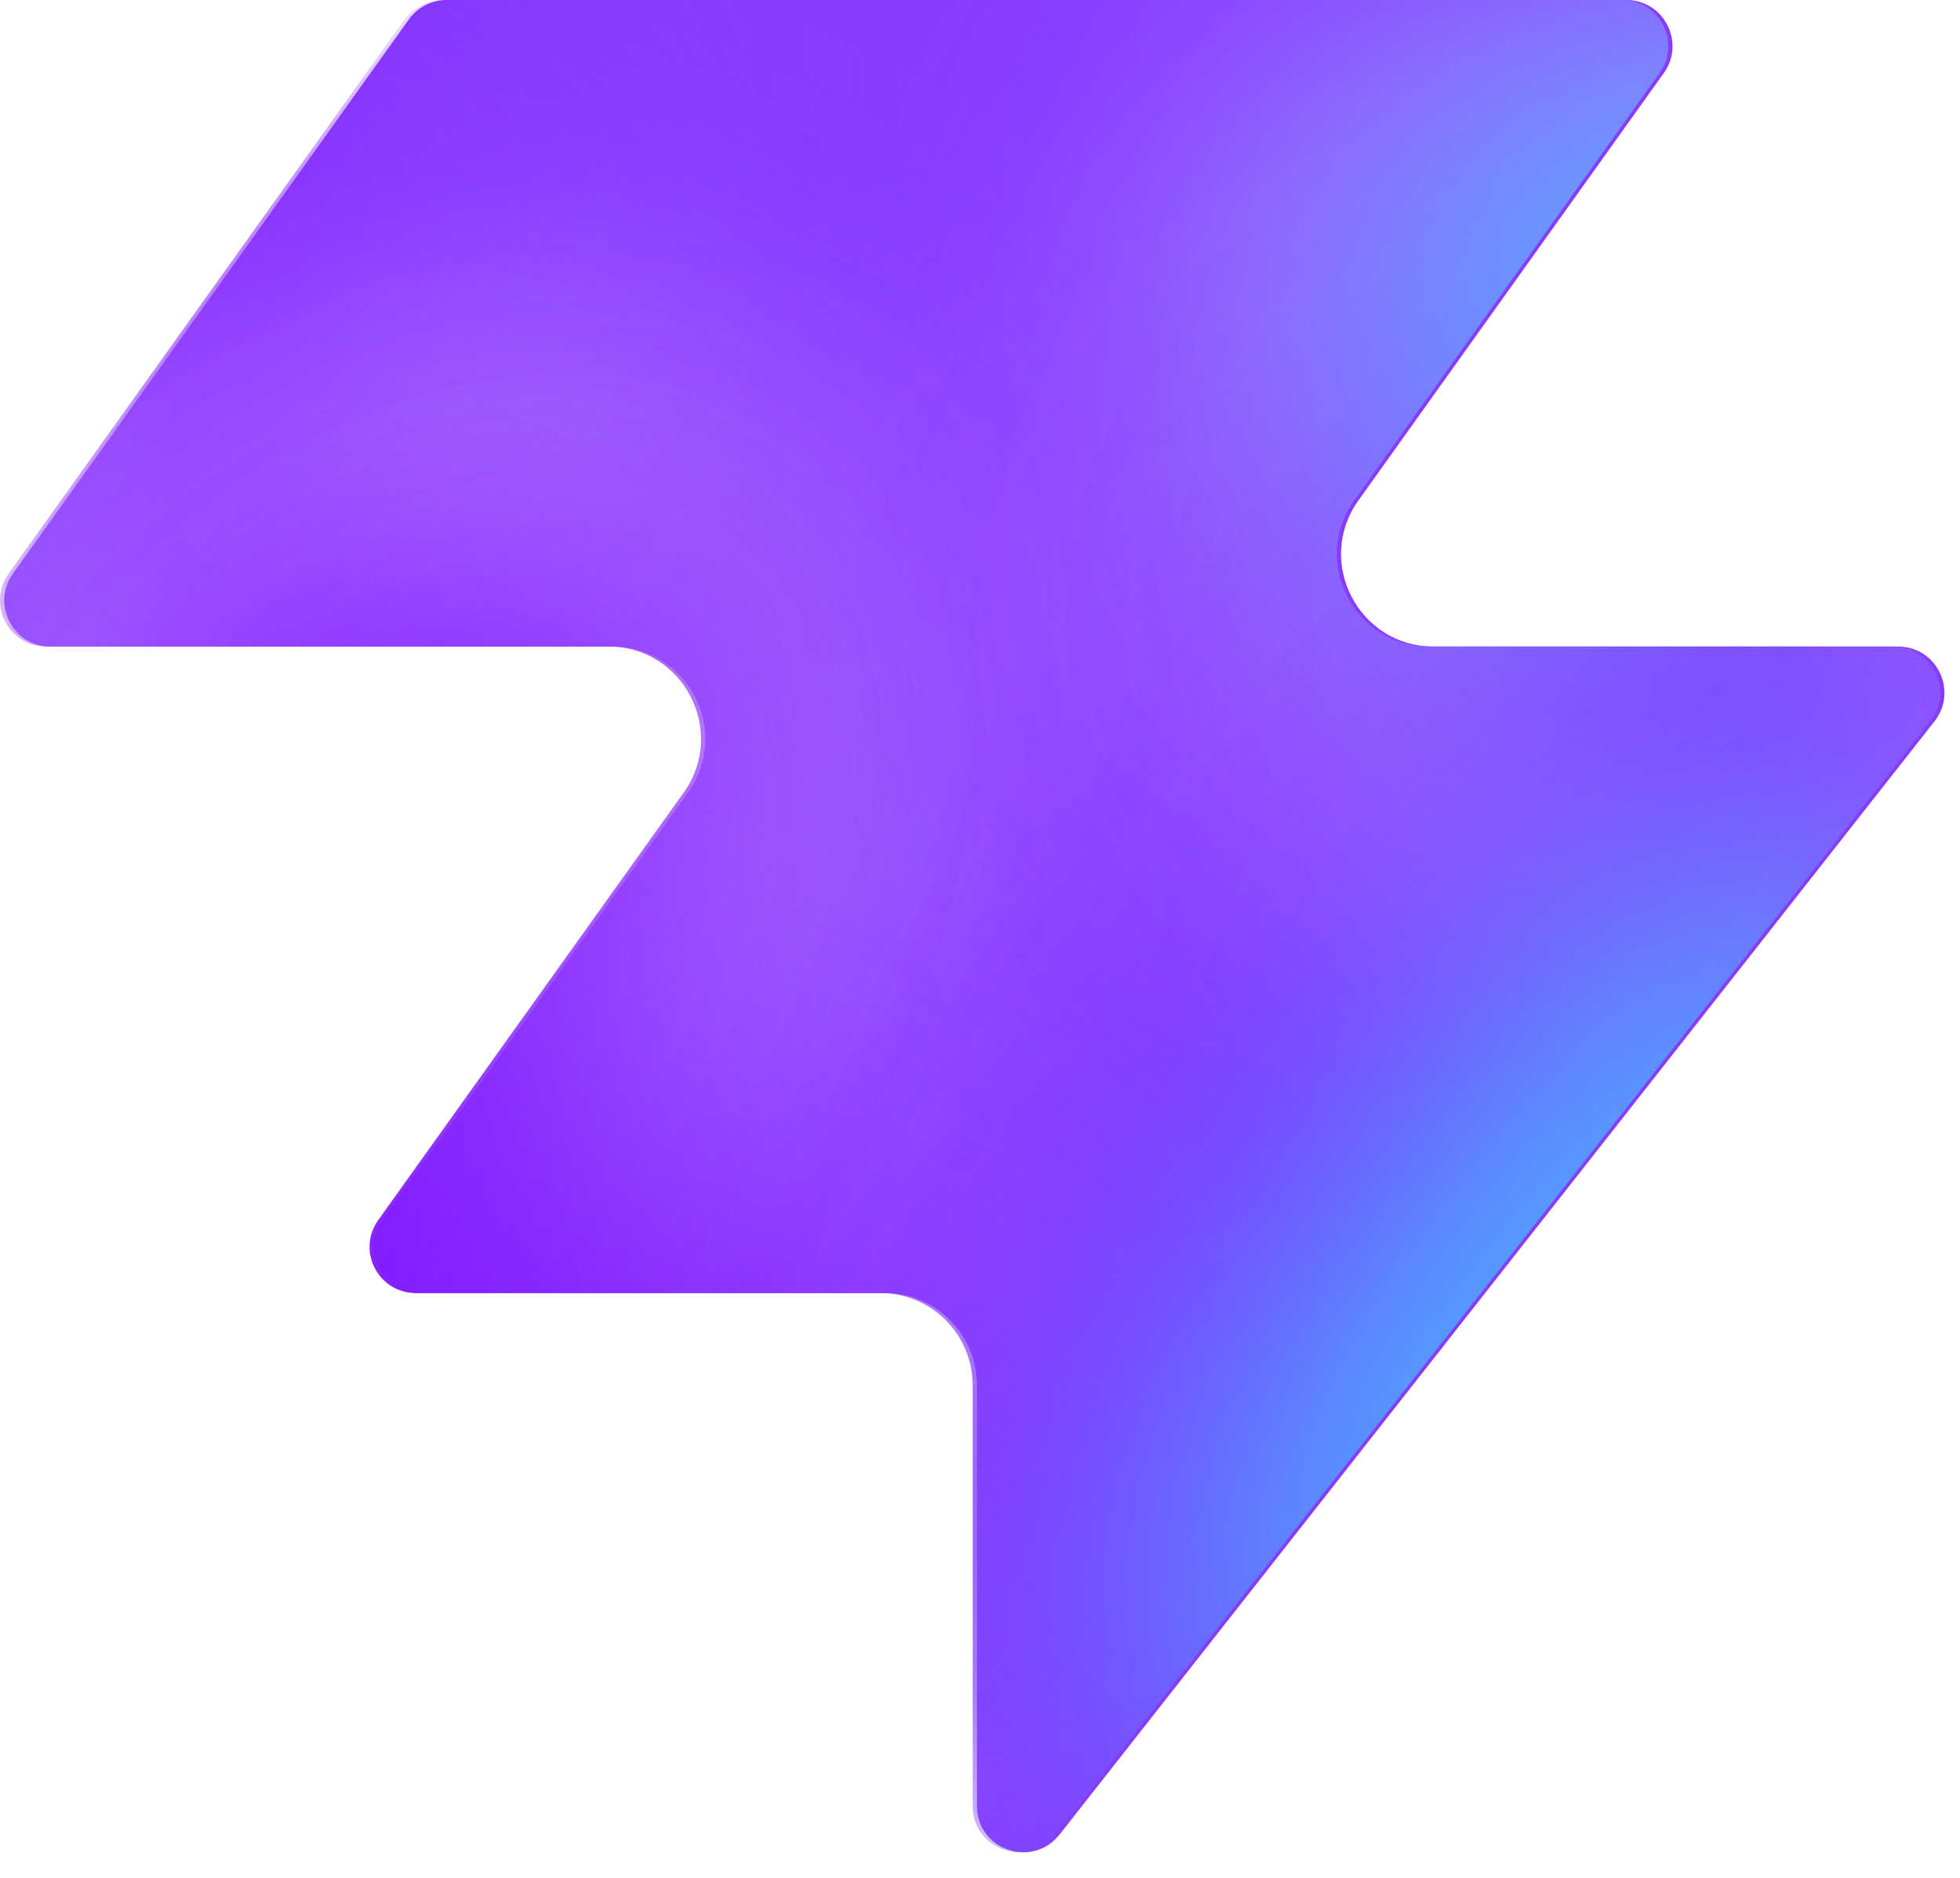
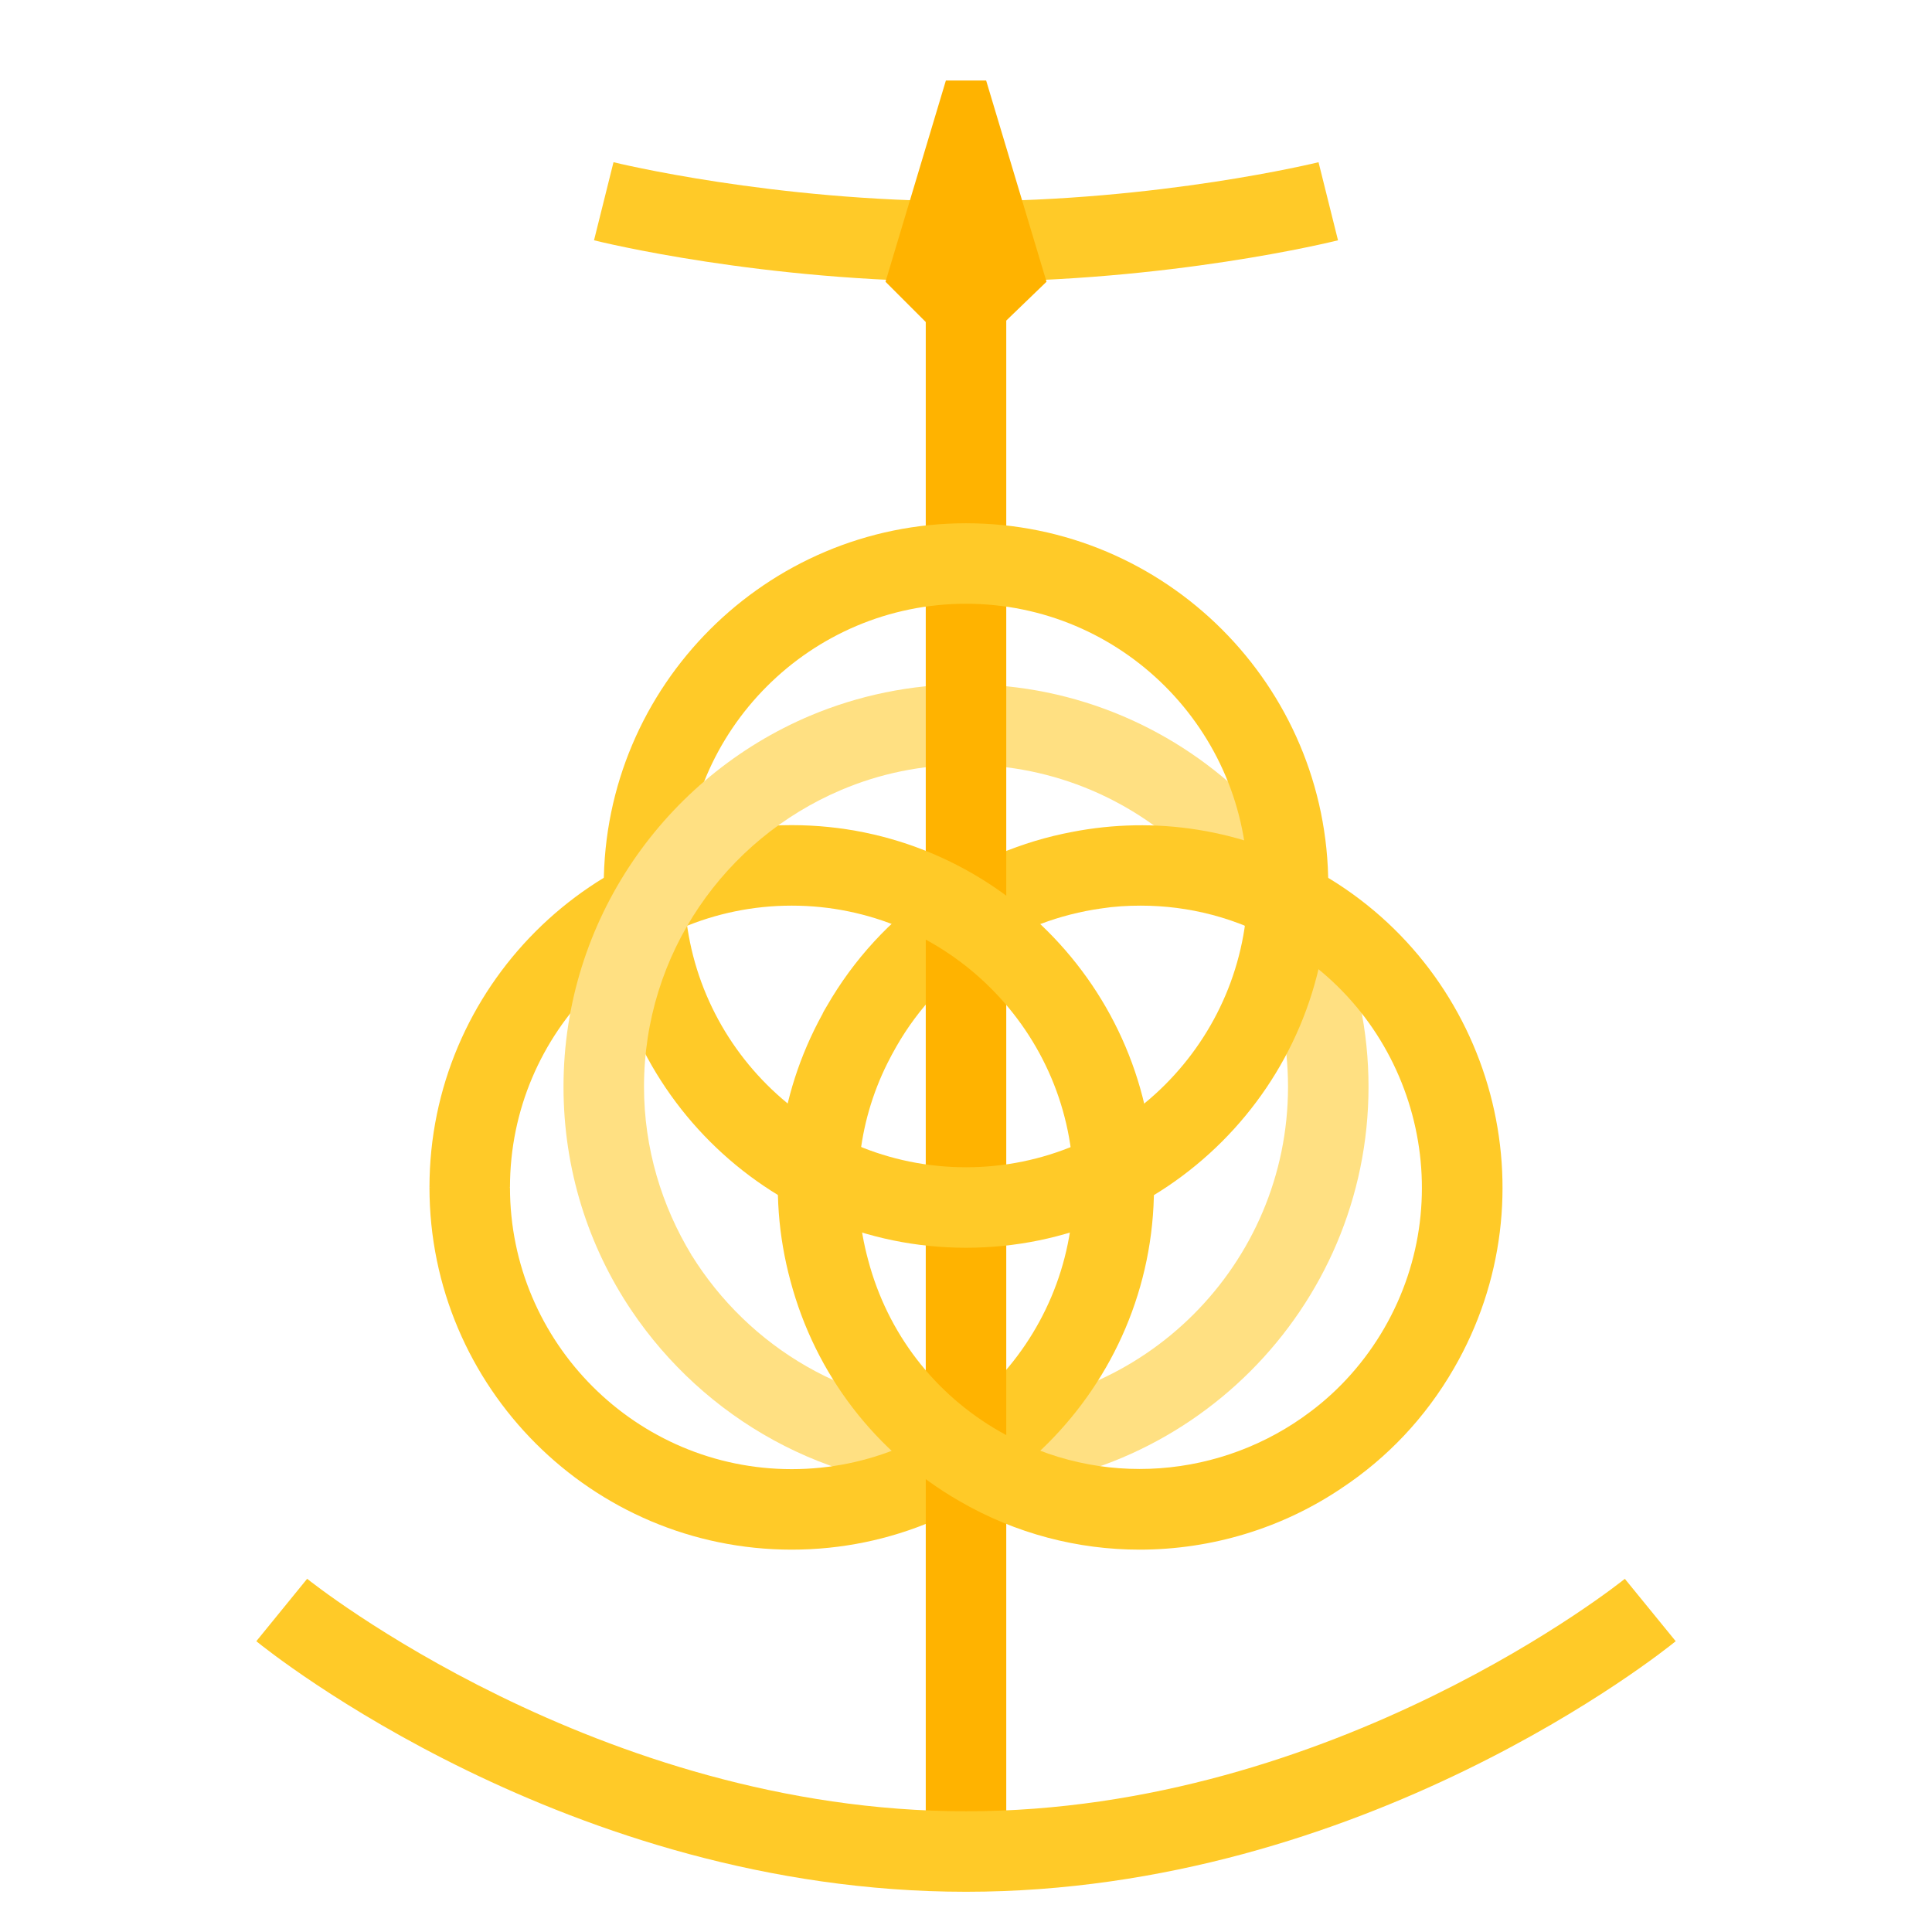
- <svg xmlns="http://www.w3.org/2000/svg" width="48" height="46" fill="none" viewBox="0 0 48 46">
-   <path fill="#863bff" d="M25.946 44.938c-.664.845-2.021.375-2.021-.698V33.937a2.26 2.26 0 0 0-2.262-2.262H10.287c-.92 0-1.456-1.04-.92-1.788l7.48-10.471c1.07-1.497 0-3.578-1.842-3.578H1.237c-.92 0-1.456-1.04-.92-1.788L10.013.474c.214-.297.556-.474.92-.474h28.894c.92 0 1.456 1.04.92 1.788l-7.48 10.471c-1.07 1.498 0 3.579 1.842 3.579h11.377c.943 0 1.473 1.088.89 1.83L25.947 44.94z" style="fill:#863bff;fill:color(display-p3 .525 .23 1);fill-opacity:1" />
-   <mask id="a" width="48" height="46" x="0" y="0" maskUnits="userSpaceOnUse" style="mask-type:alpha">
-     <path fill="#000" d="M25.842 44.938c-.664.844-2.021.375-2.021-.698V33.937a2.26 2.26 0 0 0-2.262-2.262H10.183c-.92 0-1.456-1.04-.92-1.788l7.48-10.471c1.07-1.498 0-3.579-1.842-3.579H1.133c-.92 0-1.456-1.04-.92-1.787L9.91.473c.214-.297.556-.474.92-.474h28.894c.92 0 1.456 1.04.92 1.788l-7.48 10.471c-1.07 1.498 0 3.578 1.842 3.578h11.377c.943 0 1.473 1.088.89 1.832L25.843 44.94z" style="fill:#000;fill-opacity:1" />
-   </mask>
-   <g mask="url(#a)">
-     <g filter="url(#b)">
-       <ellipse cx="5.508" cy="14.704" fill="#ede6ff" rx="5.508" ry="14.704" style="fill:#ede6ff;fill:color(display-p3 .927 .903 1);fill-opacity:1" transform="matrix(.00324 1 1 -.00324 -4.47 31.516)" />
-     </g>
-     <g filter="url(#c)">
-       <ellipse cx="10.399" cy="29.851" fill="#ede6ff" rx="10.399" ry="29.851" style="fill:#ede6ff;fill:color(display-p3 .927 .903 1);fill-opacity:1" transform="matrix(.00324 1 1 -.00324 -39.328 7.883)" />
-     </g>
-     <g filter="url(#d)">
-       <ellipse cx="5.508" cy="30.487" fill="#7e14ff" rx="5.508" ry="30.487" style="fill:#7e14ff;fill:color(display-p3 .492 .077 1);fill-opacity:1" transform="rotate(89.814 -25.913 -14.639)scale(1 -1)" />
-     </g>
-     <g filter="url(#e)">
-       <ellipse cx="5.508" cy="30.599" fill="#7e14ff" rx="5.508" ry="30.599" style="fill:#7e14ff;fill:color(display-p3 .492 .077 1);fill-opacity:1" transform="rotate(89.814 -32.644 -3.334)scale(1 -1)" />
-     </g>
-     <g filter="url(#f)">
-       <ellipse cx="5.508" cy="30.599" fill="#7e14ff" rx="5.508" ry="30.599" style="fill:#7e14ff;fill:color(display-p3 .492 .077 1);fill-opacity:1" transform="matrix(.00324 1 1 -.00324 -34.34 30.47)" />
-     </g>
-     <g filter="url(#g)">
-       <ellipse cx="14.072" cy="22.078" fill="#ede6ff" rx="14.072" ry="22.078" style="fill:#ede6ff;fill:color(display-p3 .927 .903 1);fill-opacity:1" transform="rotate(93.35 24.506 48.493)scale(-1 1)" />
-     </g>
-     <g filter="url(#h)">
-       <ellipse cx="3.47" cy="21.501" fill="#7e14ff" rx="3.47" ry="21.501" style="fill:#7e14ff;fill:color(display-p3 .492 .077 1);fill-opacity:1" transform="rotate(89.009 28.708 47.59)scale(-1 1)" />
-     </g>
-     <g filter="url(#i)">
-       <ellipse cx="3.47" cy="21.501" fill="#7e14ff" rx="3.47" ry="21.501" style="fill:#7e14ff;fill:color(display-p3 .492 .077 1);fill-opacity:1" transform="rotate(89.009 28.708 47.59)scale(-1 1)" />
-     </g>
-     <g filter="url(#j)">
-       <ellipse cx=".387" cy="8.972" fill="#7e14ff" rx="4.407" ry="29.108" style="fill:#7e14ff;fill:color(display-p3 .492 .077 1);fill-opacity:1" transform="rotate(39.51 .387 8.972)" />
-     </g>
-     <g filter="url(#k)">
-       <ellipse cx="47.523" cy="-6.092" fill="#7e14ff" rx="4.407" ry="29.108" style="fill:#7e14ff;fill:color(display-p3 .492 .077 1);fill-opacity:1" transform="rotate(37.892 47.523 -6.092)" />
-     </g>
-     <g filter="url(#l)">
-       <ellipse cx="41.412" cy="6.333" fill="#47bfff" rx="5.971" ry="9.665" style="fill:#47bfff;fill:color(display-p3 .28 .748 1);fill-opacity:1" transform="rotate(37.892 41.412 6.333)" />
-     </g>
-     <g filter="url(#m)">
-       <ellipse cx="-1.879" cy="38.332" fill="#7e14ff" rx="4.407" ry="29.108" style="fill:#7e14ff;fill:color(display-p3 .492 .077 1);fill-opacity:1" transform="rotate(37.892 -1.88 38.332)" />
-     </g>
-     <g filter="url(#n)">
-       <ellipse cx="-1.879" cy="38.332" fill="#7e14ff" rx="4.407" ry="29.108" style="fill:#7e14ff;fill:color(display-p3 .492 .077 1);fill-opacity:1" transform="rotate(37.892 -1.88 38.332)" />
-     </g>
-     <g filter="url(#o)">
-       <ellipse cx="35.651" cy="29.907" fill="#7e14ff" rx="4.407" ry="29.108" style="fill:#7e14ff;fill:color(display-p3 .492 .077 1);fill-opacity:1" transform="rotate(37.892 35.651 29.907)" />
-     </g>
-     <g filter="url(#p)">
-       <ellipse cx="38.418" cy="32.4" fill="#47bfff" rx="5.971" ry="15.297" style="fill:#47bfff;fill:color(display-p3 .28 .748 1);fill-opacity:1" transform="rotate(37.892 38.418 32.4)" />
-     </g>
+ <svg xmlns="http://www.w3.org/2000/svg" viewBox="0 0 128 128">
+   <style>
+     .light-icon { display: block; }
+     .dark-icon { display: none; }
+     @media (prefers-color-scheme: dark) {
+       .light-icon { display: none; }
+       .dark-icon { display: block; }
+     }
+   </style>
+   <g class="light-icon" transform="translate(0,0) scale(2.6667)">
+     <path fill="#ffe082" d="M24,17c-1.37,0-2.68,0.28-3.87,0.78l-0.051,1.273l0.811,0.577C21.85,19.22,22.9,19,24,19c4.41,0,8,3.59,8,8s-3.59,8-8,8c-2.88,0-5.4-1.53-6.82-3.82l-1.49,1.38C17.49,35.23,20.54,37,24,37c5.51,0,10-4.49,10-10S29.51,17,24,17z" />
+     <path fill="#ffca28" d="M27.36,22.57c-2.06,0.29-3.98,1.49-5.09,3.43c-0.08,0.14-0.15,0.27-0.22,0.41l-1.024-0.252L20.43,25.2c0.03-0.07,0.07-0.13,0.11-0.2c1.35-2.35,3.61-3.86,6.09-4.33l0.981,0.988L27.36,22.57z" />
+     <path fill="#ffca28" d="M19.67,38.5c-4.963,0-9-4.038-9-9h2c0,3.86,3.141,7,7,7s7-3.14,7-7h2C28.67,34.462,24.633,38.5,19.67,38.5z" />
+     <rect width="2" height="39" x="23" y="7" fill="#ffb300" />
+     <path fill="#ffca28" d="M24,47c-9.882,0-17.32-5.971-17.632-6.225l1.263-1.551C7.702,39.282,14.849,45,24,45c9.178,0,16.297-5.717,16.368-5.775l1.264,1.55C41.32,41.029,33.882,47,24,47z" />
+     <path fill="#ffca28" d="M28.67,29.5h-2c0-3.86-3.141-7-7-7s-7,3.14-7,7l-0.975,0.447L10.67,29.5c0-4.962,4.037-9,9-9S28.67,24.538,28.67,29.5z" />
+     <path fill="#ffca28" d="M24,31c-4.963,0-9-4.038-9-9s4.037-9,9-9s9,4.038,9,9S28.963,31,24,31z M24,15c-3.859,0-7,3.14-7,7s3.141,7,7,7s7-3.14,7-7S27.859,15,24,15z" />
+     <path fill="#ffca28" d="M32.56,35.07c-2.18,1.65-5.22,1.94-7.73,0.49c-1.62-0.93-2.78-2.44-3.26-4.25c-0.45-1.65-0.28-3.38,0.48-4.9l-1.62-1.21c-1.12,2.04-1.4,4.38-0.79,6.63c0.62,2.32,2.11,4.26,4.19,5.46c1.41,0.82,2.96,1.21,4.48,1.21c1.79,0,3.55-0.53,5.04-1.54L32.56,35.07z" />
+     <path fill="#ffca28" d="M24,7c-5.064,0-9.074-0.988-9.242-1.03l0.484-1.94C15.281,4.04,19.193,5,24,5s8.719-0.96,8.758-0.97l0.484,1.94C33.074,6.012,29.064,7,24,7z" />
+     <polygon fill="#ffb300" points="22,7 23,8 24.963,8 26,7 24.5,2 23.5,2" />
+     <path fill="#ffe082" d="M16,27c0,1.53,0.44,2.96,1.18,4.18l-0.417,1.041L15.69,32.56C14.62,30.97,14,29.06,14,27c0-4.14,2.53-7.7,6.13-9.22l0.76,1.85C18.02,20.85,16,23.69,16,27z" />
+     <path fill="#ffca28" d="M36.12,34c-0.71,1.23-1.66,2.22-2.77,2.96l-0.655-0.744L32.56,35.07c0.72-0.54,1.35-1.24,1.83-2.07c1.93-3.34,0.78-7.63-2.56-9.56c-1.1-0.64-2.3-0.94-3.49-0.94c-0.33,0-0.66,0.02-0.98,0.07l-0.73-1.9c2.05-0.4,4.25-0.09,6.2,1.04C37.13,24.19,38.61,29.7,36.12,34z" />
  </g>
-   <defs>
-     <filter id="b" width="60.045" height="41.654" x="-19.77" y="16.149" color-interpolation-filters="sRGB" filterUnits="userSpaceOnUse">
-       <feFlood flood-opacity="0" result="BackgroundImageFix" />
-       <feBlend in="SourceGraphic" in2="BackgroundImageFix" result="shape" />
-       <feGaussianBlur result="effect1_foregroundBlur_2002_17158" stdDeviation="7.659" />
-     </filter>
-     <filter id="c" width="90.34" height="51.437" x="-54.613" y="-7.533" color-interpolation-filters="sRGB" filterUnits="userSpaceOnUse">
-       <feFlood flood-opacity="0" result="BackgroundImageFix" />
-       <feBlend in="SourceGraphic" in2="BackgroundImageFix" result="shape" />
-       <feGaussianBlur result="effect1_foregroundBlur_2002_17158" stdDeviation="7.659" />
-     </filter>
-     <filter id="d" width="79.355" height="29.4" x="-49.64" y="2.03" color-interpolation-filters="sRGB" filterUnits="userSpaceOnUse">
-       <feFlood flood-opacity="0" result="BackgroundImageFix" />
-       <feBlend in="SourceGraphic" in2="BackgroundImageFix" result="shape" />
-       <feGaussianBlur result="effect1_foregroundBlur_2002_17158" stdDeviation="4.596" />
-     </filter>
-     <filter id="e" width="79.579" height="29.4" x="-45.045" y="20.029" color-interpolation-filters="sRGB" filterUnits="userSpaceOnUse">
-       <feFlood flood-opacity="0" result="BackgroundImageFix" />
-       <feBlend in="SourceGraphic" in2="BackgroundImageFix" result="shape" />
-       <feGaussianBlur result="effect1_foregroundBlur_2002_17158" stdDeviation="4.596" />
-     </filter>
-     <filter id="f" width="79.579" height="29.4" x="-43.513" y="21.178" color-interpolation-filters="sRGB" filterUnits="userSpaceOnUse">
-       <feFlood flood-opacity="0" result="BackgroundImageFix" />
-       <feBlend in="SourceGraphic" in2="BackgroundImageFix" result="shape" />
-       <feGaussianBlur result="effect1_foregroundBlur_2002_17158" stdDeviation="4.596" />
-     </filter>
-     <filter id="g" width="74.749" height="58.852" x="15.756" y="-17.901" color-interpolation-filters="sRGB" filterUnits="userSpaceOnUse">
-       <feFlood flood-opacity="0" result="BackgroundImageFix" />
-       <feBlend in="SourceGraphic" in2="BackgroundImageFix" result="shape" />
-       <feGaussianBlur result="effect1_foregroundBlur_2002_17158" stdDeviation="7.659" />
-     </filter>
-     <filter id="h" width="61.377" height="25.362" x="23.548" y="2.284" color-interpolation-filters="sRGB" filterUnits="userSpaceOnUse">
-       <feFlood flood-opacity="0" result="BackgroundImageFix" />
-       <feBlend in="SourceGraphic" in2="BackgroundImageFix" result="shape" />
-       <feGaussianBlur result="effect1_foregroundBlur_2002_17158" stdDeviation="4.596" />
-     </filter>
-     <filter id="i" width="61.377" height="25.362" x="23.548" y="2.284" color-interpolation-filters="sRGB" filterUnits="userSpaceOnUse">
-       <feFlood flood-opacity="0" result="BackgroundImageFix" />
-       <feBlend in="SourceGraphic" in2="BackgroundImageFix" result="shape" />
-       <feGaussianBlur result="effect1_foregroundBlur_2002_17158" stdDeviation="4.596" />
-     </filter>
-     <filter id="j" width="56.045" height="63.649" x="-27.636" y="-22.853" color-interpolation-filters="sRGB" filterUnits="userSpaceOnUse">
-       <feFlood flood-opacity="0" result="BackgroundImageFix" />
-       <feBlend in="SourceGraphic" in2="BackgroundImageFix" result="shape" />
-       <feGaussianBlur result="effect1_foregroundBlur_2002_17158" stdDeviation="4.596" />
-     </filter>
-     <filter id="k" width="54.814" height="64.646" x="20.116" y="-38.415" color-interpolation-filters="sRGB" filterUnits="userSpaceOnUse">
-       <feFlood flood-opacity="0" result="BackgroundImageFix" />
-       <feBlend in="SourceGraphic" in2="BackgroundImageFix" result="shape" />
-       <feGaussianBlur result="effect1_foregroundBlur_2002_17158" stdDeviation="4.596" />
-     </filter>
-     <filter id="l" width="33.541" height="35.313" x="24.641" y="-11.323" color-interpolation-filters="sRGB" filterUnits="userSpaceOnUse">
-       <feFlood flood-opacity="0" result="BackgroundImageFix" />
-       <feBlend in="SourceGraphic" in2="BackgroundImageFix" result="shape" />
-       <feGaussianBlur result="effect1_foregroundBlur_2002_17158" stdDeviation="4.596" />
-     </filter>
-     <filter id="m" width="54.814" height="64.646" x="-29.286" y="6.009" color-interpolation-filters="sRGB" filterUnits="userSpaceOnUse">
-       <feFlood flood-opacity="0" result="BackgroundImageFix" />
-       <feBlend in="SourceGraphic" in2="BackgroundImageFix" result="shape" />
-       <feGaussianBlur result="effect1_foregroundBlur_2002_17158" stdDeviation="4.596" />
-     </filter>
-     <filter id="n" width="54.814" height="64.646" x="-29.286" y="6.009" color-interpolation-filters="sRGB" filterUnits="userSpaceOnUse">
-       <feFlood flood-opacity="0" result="BackgroundImageFix" />
-       <feBlend in="SourceGraphic" in2="BackgroundImageFix" result="shape" />
-       <feGaussianBlur result="effect1_foregroundBlur_2002_17158" stdDeviation="4.596" />
-     </filter>
-     <filter id="o" width="54.814" height="64.646" x="8.244" y="-2.416" color-interpolation-filters="sRGB" filterUnits="userSpaceOnUse">
-       <feFlood flood-opacity="0" result="BackgroundImageFix" />
-       <feBlend in="SourceGraphic" in2="BackgroundImageFix" result="shape" />
-       <feGaussianBlur result="effect1_foregroundBlur_2002_17158" stdDeviation="4.596" />
-     </filter>
-     <filter id="p" width="39.409" height="43.623" x="18.713" y="10.588" color-interpolation-filters="sRGB" filterUnits="userSpaceOnUse">
-       <feFlood flood-opacity="0" result="BackgroundImageFix" />
-       <feBlend in="SourceGraphic" in2="BackgroundImageFix" result="shape" />
-       <feGaussianBlur result="effect1_foregroundBlur_2002_17158" stdDeviation="4.596" />
-     </filter>
-   </defs>
+   <g class="dark-icon">
+     <circle cx="64" cy="64" r="60" fill="#A8C4E0" />
+     <path d="M62.34 8.58c-.02 1.36-3.4 2.23-7.38 2.6c-3.98.37-7.3.11-7.65-1.2c-.35-1.31 2.69-3.26 7.03-3.68s8.01.92 8 2.28z" fill="#6B8CAE" />
+     <path d="M119.37 59.47c-.01-.4.01-.8.08-1.21c1.22-7.23 1.8-14-6.32-18.14c-.89-.46-1.87-.83-2.55-1.57c-1.25-1.35-1.14-3.41-1.46-5.22c-.97-5.54-7.24-9.51-12.66-8.01c-1.78.49-3.64 1.47-5.35.8c-1.38-.54-2.16-1.97-2.94-3.23c-2.21-3.58-5.6-6.76-9.77-7.34c-4.17-.59-8.91 2.3-9.17 6.5c-.11 1.83.2 3.99 1.6 5.18c5.88 5.01 9.52 1.32 12.25 3.91c3.17 3.01-3.41 3.82-2.32 11.47c.55 3.82 4.34 7.4 8.19 7.08c1.71-.15 4.31-.24 5.26 1.19c.75 1.12.56 2.19.56 4.03c0 4.54.5 8.11 4.92 9.14c.57.13 1.19.2 1.72-.03c1.17-.51 1.16-2.08 1.08-3.36c-.35-5.62-4.31-6.76-5.03-9.85c-.91-3.94 4.47-9.27 8.87-7.78c3.5 1.19.65 5.25 3.21 9.94c1.69 3.11 5.01 4.54 6.24 7.08c1.23 2.54.09 4.3.69 5.91c.93 2.52 2.41 2.56 3.24 1.67c.91-.97.61-2.96.39-4.12c-.24-1.35-.69-2.67-.73-4.04z" fill="#6B8CAE" />
+     <path d="M24.24 102.04c.11-.16.99-.39 2.01.57c1.02.95 4.03 3.79 5.23 4.88c1.2 1.09.03 2.01-.97 1.83c-4.8-.84-7.42-5.61-6.27-7.28z" fill="#6B8CAE" />
+     <path d="M42.04 114.42c.05-.19.79-.71 2.08-.19s5.12 2.11 6.63 2.7c1.51.59.74 1.86-.25 2.06c-4.8.92-8.94-2.6-8.46-4.57z" fill="#6B8CAE" />
+     <path d="M48.3 110.84c.6.47 1.21 1.21.93 1.91c-.26.64-1.08.81-1.77.83c-2.28.07-4.56-.51-6.55-1.6c-1.4-.77-5.07-3.14-4.55-5.13c.74-2.82 10.4 2.8 11.94 3.99z" fill="#6B8CAE" />
+     <path d="M97.71 106c-.22-.13-.6-1.22.58-2.57c1.18-1.35 4.68-5.33 6.01-6.92s2.66-.18 2.52 1.09c-.7 6.11-6.79 9.73-9.11 8.4z" fill="#6B8CAE" />
+     <path d="M109.01 94.19c-.2-.04-.77-.78-.21-2.12s2.23-5.29 2.85-6.84c.62-1.56 2-.82 2.21.2c1.02 4.86-2.73 9.19-4.85 8.76z" fill="#6B8CAE" />
+     <path d="M86.51 13.32c-.04.2-.79.79-2.12.27s-5.25-2.1-6.8-2.68c-1.55-.58-.79-1.98.22-2.22c4.88-1.15 9.16 2.49 8.7 4.63z" fill="#6B8CAE" />
+     <path d="M56.47 15.47c-9.5-1.73-12.9 3.96-15.81 5.2c-2.32.98-3.92-.73-7.5 1.46c-4.94 3.01-3.07 5.19-3.52 7.74c-.46 2.55-3.19 3.64-5.19 3.83c-2.37.23-2.56-1.21-1.42-2.94c.63-.95 1.3-1.54 1.62-2.66c.37-1.3.17-2.7.89-3.9c1.13-1.88 3.77-2.14 5.4-3.6c1.18-1.06 1.75-2.69 3.01-3.66c1.26-.97 2.9-1.32 4.47-1.6c3.2-.57 5.9-3.09 4.45-3.17c-1.46-.08-3.89-.55-5.93.95c-2.27 1.66-5.32 2.18-7.73 3.55c-2.7 1.55-4.12 4.92-4.94 5.83c-.82.91-3.46 1-5.28 2.88c-3.8 3.89-10.14 18.02-10.14 23.31c0 4.93 2.19 9.75 7.08 11.09c.74.2 1.53.43 2.01 1.03c1.1 1.37-1.65 5.49-2.07 7.15c-1.07 4.3.1 7.61 2 9.98c4.11 5.11 8.21 4.42 12.33 1.89c1-.62 1.86-1.49 2.97-1.9c2.34-.87 2.4.63 2.63 2.38c1.08 8.06 4.43 10.14 6.78 11.05c4.89 1.89 10.9.09 14.08-4.08s3.53-10.4.66-14.79c-4.38-6.7-13.03-7.07-14.78-10.82c-1.97-4.22 3.48-4.81 5.86-8.47c2.12-3.25 2.56-7.72.54-11.08c-1-1.66-2.66-3.32-2.24-5.21c.47-2.11 6.48-5.42 10.95-9.26c3.18-2.72 10.63-10.03-1.18-12.18zM26.01 48.86c-.34.65-.85 1.3-1.58 1.41c-.69.1-1.35-.34-1.78-.89c-.68-.89-.88-2.14-.45-3.17c.51-1.24 2.25-2.23 3.6-1.65c.73.31.95 1.05.91 1.86c-.05.89-.4 1.86-.7 2.44zm15.5 2.94c-.14.79-.39 1.55-.57 2.07c-.49 1.45-1.2 2.97-2.57 3.64c-.6.3-1.27.4-1.93.51c-1.37.21-3.08.28-3.79-.91c-.26-.43-.32-.95-.37-1.45c-.23-2.16-.34-4.67 1.25-6.14c1.14-1.06 2.42-.93 3.84-.94c.8 0 2.73-.26 3.41.18c.91.59.94 1.85.73 3.04z" fill="#6B8CAE" />
+   </g>
</svg>
